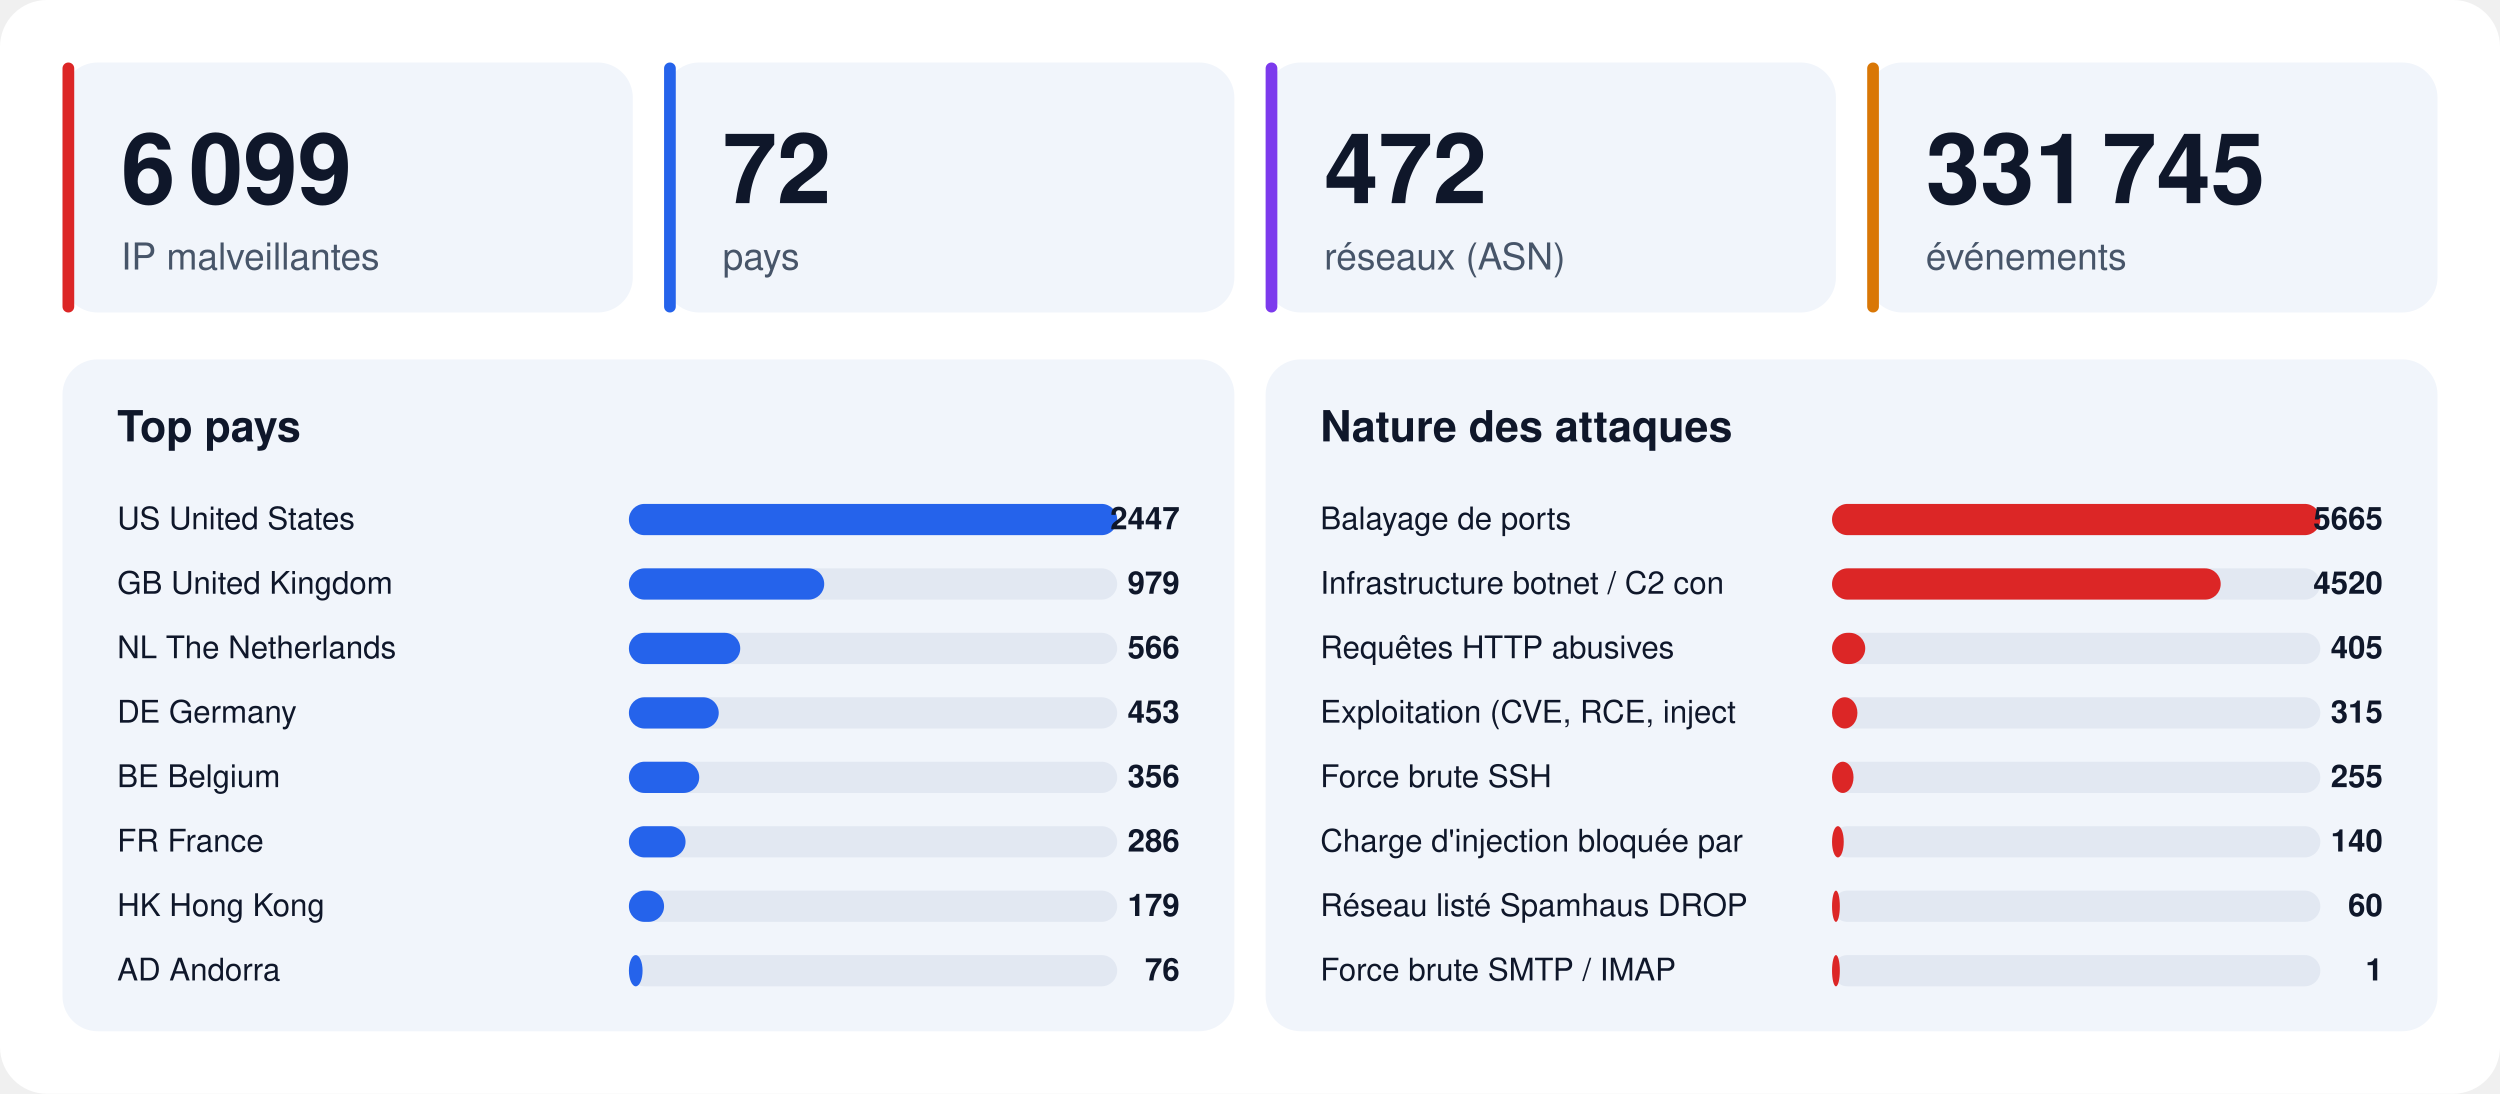
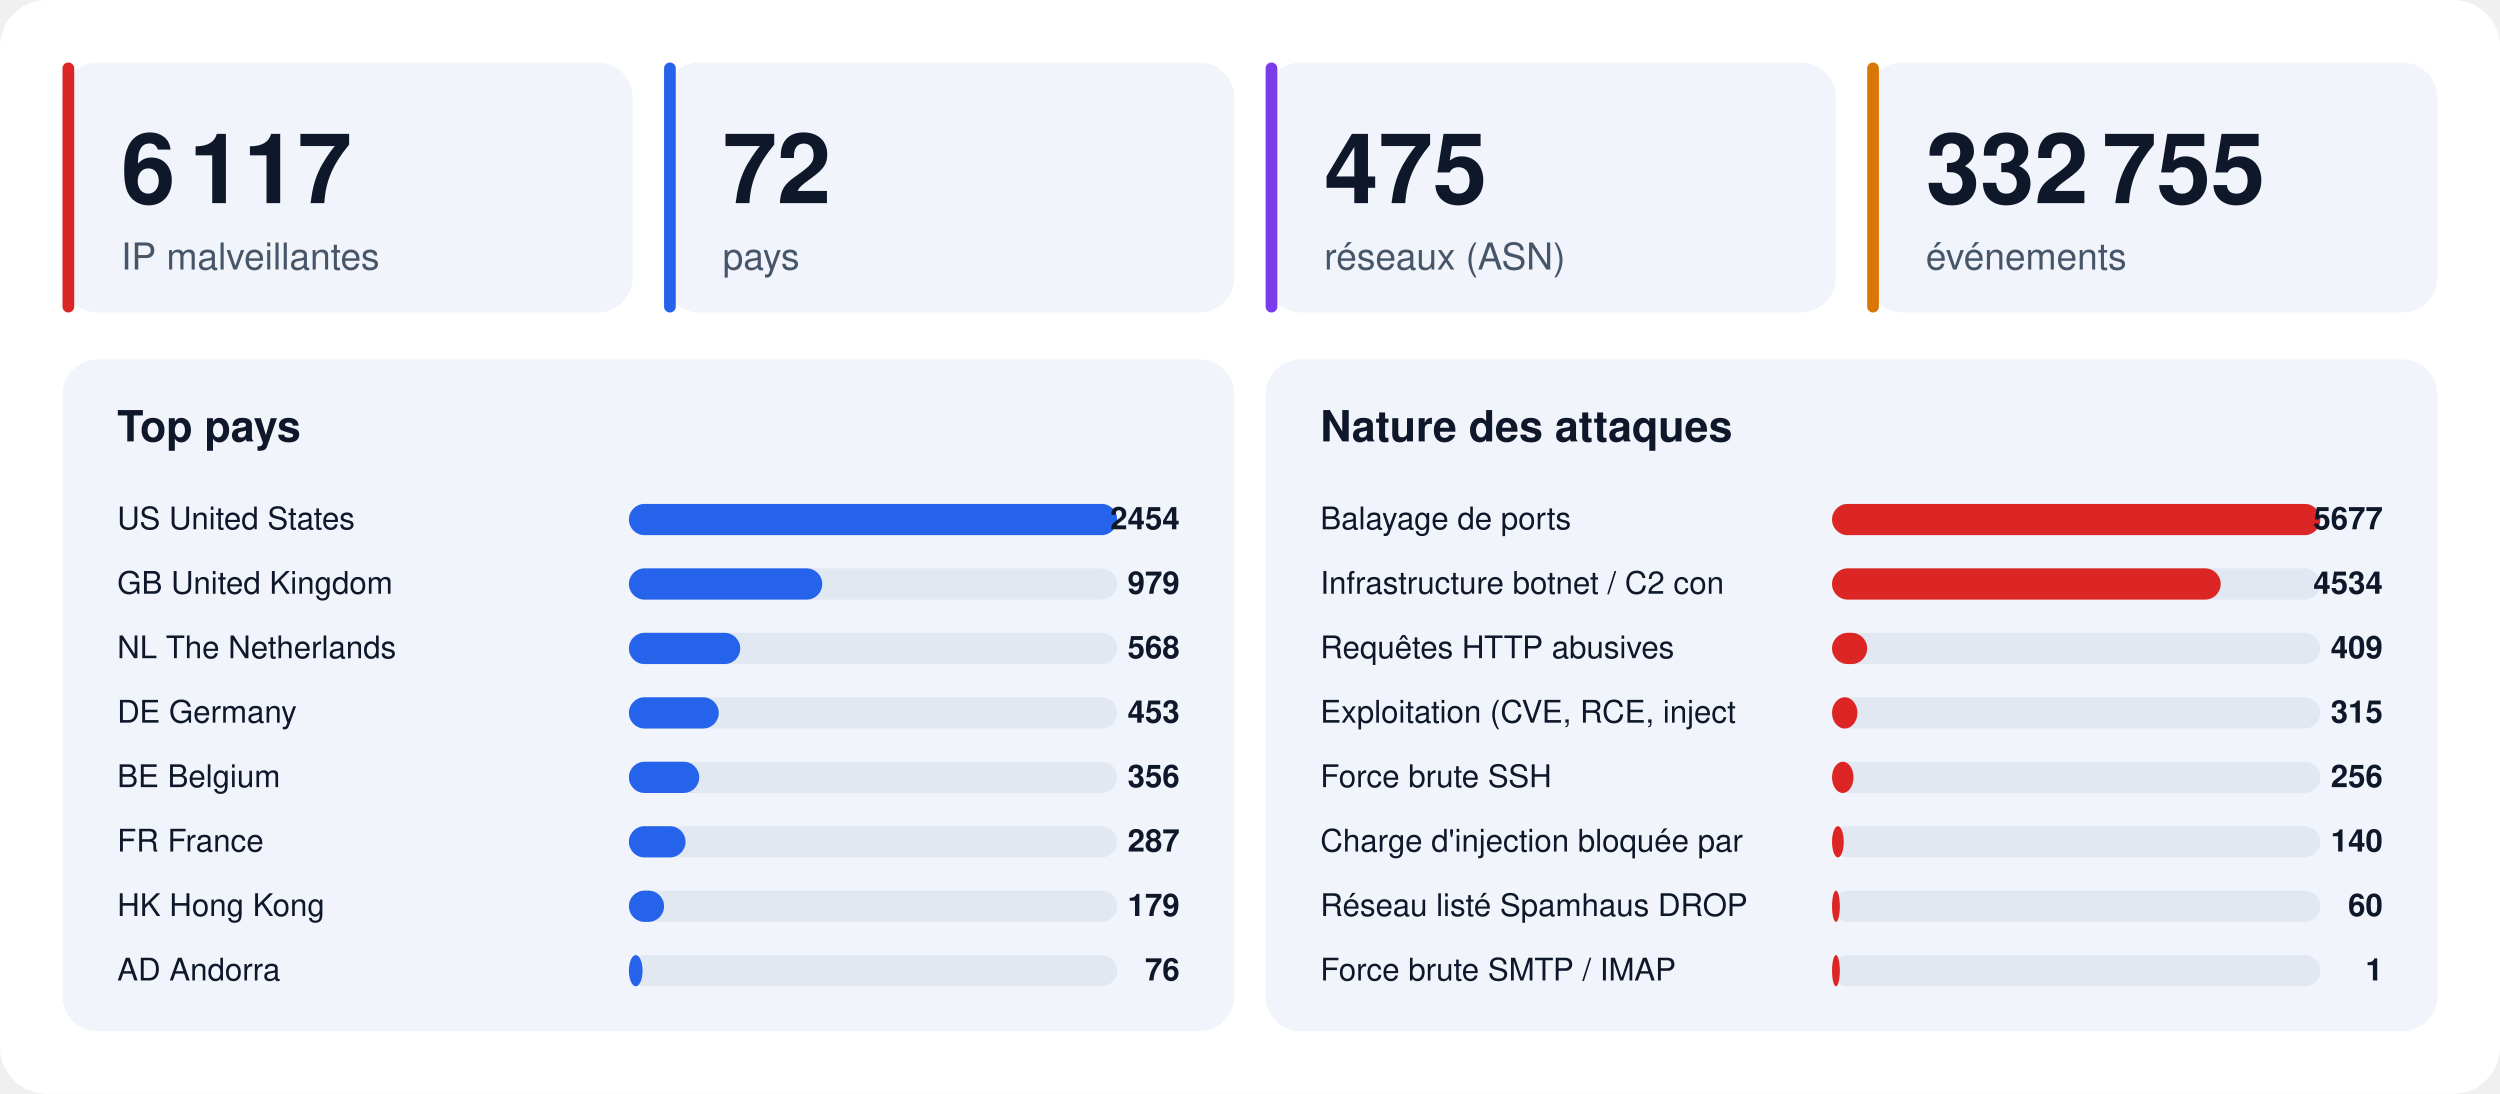
<svg xmlns="http://www.w3.org/2000/svg" width="1280" height="560" viewBox="0 0 1280 560" font-family="-apple-system,BlinkMacSystemFont,'Segoe UI',Helvetica,Arial,sans-serif">
  <rect width="1280" height="560" rx="24" fill="#ffffff" />
  <rect x="32" y="32" width="292" height="128" rx="18" fill="#f1f5fb" />
  <rect x="32" y="32" width="6" height="128" rx="3" fill="#dc2626" />
-   <text x="62" y="104" font-size="50" font-weight="800" fill="#0f172a">6 099</text>
+   <text x="62" y="104" font-size="50" font-weight="800" fill="#0f172a">6 117</text>
  <text x="62" y="138" font-size="19" fill="#475569">IP malveillantes</text>
  <rect x="340" y="32" width="292" height="128" rx="18" fill="#f1f5fb" />
  <rect x="340" y="32" width="6" height="128" rx="3" fill="#2563eb" />
  <text x="370" y="104" font-size="50" font-weight="800" fill="#0f172a">72</text>
  <text x="370" y="138" font-size="19" fill="#475569">pays</text>
  <rect x="648" y="32" width="292" height="128" rx="18" fill="#f1f5fb" />
  <rect x="648" y="32" width="6" height="128" rx="3" fill="#7c3aed" />
-   <text x="678" y="104" font-size="50" font-weight="800" fill="#0f172a">472</text>
+   <text x="678" y="104" font-size="50" font-weight="800" fill="#0f172a">475</text>
  <text x="678" y="138" font-size="19" fill="#475569">réseaux (ASN)</text>
  <rect x="956" y="32" width="292" height="128" rx="18" fill="#f1f5fb" />
  <rect x="956" y="32" width="6" height="128" rx="3" fill="#d97706" />
-   <text x="986" y="104" font-size="50" font-weight="800" fill="#0f172a">331 745</text>
+   <text x="986" y="104" font-size="50" font-weight="800" fill="#0f172a">332 755</text>
  <text x="986" y="138" font-size="19" fill="#475569">événements</text>
  <rect x="32" y="184" width="600" height="344" rx="18" fill="#f1f5fb" />
  <text x="60" y="226" font-size="22" font-weight="700" fill="#0f172a">Top pays</text>
  <text x="60" y="271" font-size="16" fill="#0f172a">US  United States</text>
  <rect x="322" y="258" width="250" height="16" rx="8" fill="#e2e8f2" />
  <rect x="322" y="258" width="250" height="16" rx="8" fill="#2563eb" />
-   <text x="604" y="271" font-size="16" font-weight="700" text-anchor="end" fill="#0f172a">2447</text>
+   <text x="604" y="271" font-size="16" font-weight="700" text-anchor="end" fill="#0f172a">2454</text>
  <text x="60" y="304" font-size="16" fill="#0f172a">GB  United Kingdom</text>
  <rect x="322" y="291" width="250" height="16" rx="8" fill="#e2e8f2" />
-   <rect x="322" y="291" width="100" height="16" rx="8" fill="#2563eb" />
+   <rect x="322" y="291" width="99" height="16" rx="8" fill="#2563eb" />
  <text x="604" y="304" font-size="16" font-weight="700" text-anchor="end" fill="#0f172a">979</text>
  <text x="60" y="337" font-size="16" fill="#0f172a">NL  The Netherlands</text>
  <rect x="322" y="324" width="250" height="16" rx="8" fill="#e2e8f2" />
  <rect x="322" y="324" width="57" height="16" rx="8" fill="#2563eb" />
-   <text x="604" y="337" font-size="16" font-weight="700" text-anchor="end" fill="#0f172a">566</text>
+   <text x="604" y="337" font-size="16" font-weight="700" text-anchor="end" fill="#0f172a">568</text>
  <text x="60" y="370" font-size="16" fill="#0f172a">DE  Germany</text>
  <rect x="322" y="357" width="250" height="16" rx="8" fill="#e2e8f2" />
  <rect x="322" y="357" width="46" height="16" rx="8" fill="#2563eb" />
  <text x="604" y="370" font-size="16" font-weight="700" text-anchor="end" fill="#0f172a">453</text>
  <text x="60" y="403" font-size="16" fill="#0f172a">BE  Belgium</text>
  <rect x="322" y="390" width="250" height="16" rx="8" fill="#e2e8f2" />
  <rect x="322" y="390" width="36" height="16" rx="8" fill="#2563eb" />
  <text x="604" y="403" font-size="16" font-weight="700" text-anchor="end" fill="#0f172a">356</text>
  <text x="60" y="436" font-size="16" fill="#0f172a">FR  France</text>
  <rect x="322" y="423" width="250" height="16" rx="8" fill="#e2e8f2" />
  <rect x="322" y="423" width="29" height="16" rx="8" fill="#2563eb" />
-   <text x="604" y="436" font-size="16" font-weight="700" text-anchor="end" fill="#0f172a">286</text>
+   <text x="604" y="436" font-size="16" font-weight="700" text-anchor="end" fill="#0f172a">287</text>
  <text x="60" y="469" font-size="16" fill="#0f172a">HK  Hong Kong</text>
  <rect x="322" y="456" width="250" height="16" rx="8" fill="#e2e8f2" />
  <rect x="322" y="456" width="18" height="16" rx="8" fill="#2563eb" />
  <text x="604" y="469" font-size="16" font-weight="700" text-anchor="end" fill="#0f172a">179</text>
  <text x="60" y="502" font-size="16" fill="#0f172a">AD  Andorra</text>
  <rect x="322" y="489" width="250" height="16" rx="8" fill="#e2e8f2" />
  <rect x="322" y="489" width="7" height="16" rx="8" fill="#2563eb" />
  <text x="604" y="502" font-size="16" font-weight="700" text-anchor="end" fill="#0f172a">76</text>
  <rect x="648" y="184" width="600" height="344" rx="18" fill="#f1f5fb" />
  <text x="676" y="226" font-size="22" font-weight="700" fill="#0f172a">Nature des attaques</text>
  <text x="676" y="271" font-size="16" fill="#0f172a">Balayage de ports</text>
  <rect x="938" y="258" width="250" height="16" rx="8" fill="#e2e8f2" />
  <rect x="938" y="258" width="250" height="16" rx="8" fill="#dc2626" />
-   <text x="1220" y="271" font-size="16" font-weight="700" text-anchor="end" fill="#0f172a">5665</text>
+   <text x="1220" y="271" font-size="16" font-weight="700" text-anchor="end" fill="#0f172a">5677</text>
  <text x="676" y="304" font-size="16" fill="#0f172a">Infrastructure botnet / C2 con</text>
  <rect x="938" y="291" width="250" height="16" rx="8" fill="#e2e8f2" />
  <rect x="938" y="291" width="199" height="16" rx="8" fill="#dc2626" />
-   <text x="1220" y="304" font-size="16" font-weight="700" text-anchor="end" fill="#0f172a">4520</text>
+   <text x="1220" y="304" font-size="16" font-weight="700" text-anchor="end" fill="#0f172a">4534</text>
  <text x="676" y="337" font-size="16" fill="#0f172a">Requêtes HTTP abusives</text>
  <rect x="938" y="324" width="250" height="16" rx="8" fill="#e2e8f2" />
-   <rect x="938" y="324" width="17" height="16" rx="8" fill="#dc2626" />
-   <text x="1220" y="337" font-size="16" font-weight="700" text-anchor="end" fill="#0f172a">405</text>
+   <rect x="938" y="324" width="18" height="16" rx="8" fill="#dc2626" />
+   <text x="1220" y="337" font-size="16" font-weight="700" text-anchor="end" fill="#0f172a">409</text>
  <text x="676" y="370" font-size="16" fill="#0f172a">Exploitation (CVE, RCE, inject</text>
  <rect x="938" y="357" width="250" height="16" rx="8" fill="#e2e8f2" />
  <rect x="938" y="357" width="13" height="16" rx="8" fill="#dc2626" />
  <text x="1220" y="370" font-size="16" font-weight="700" text-anchor="end" fill="#0f172a">315</text>
  <text x="676" y="403" font-size="16" fill="#0f172a">Force brute SSH</text>
  <rect x="938" y="390" width="250" height="16" rx="8" fill="#e2e8f2" />
  <rect x="938" y="390" width="11" height="16" rx="8" fill="#dc2626" />
-   <text x="1220" y="403" font-size="16" font-weight="700" text-anchor="end" fill="#0f172a">255</text>
+   <text x="1220" y="403" font-size="16" font-weight="700" text-anchor="end" fill="#0f172a">256</text>
  <text x="676" y="436" font-size="16" fill="#0f172a">Charge d'injection bloquée par</text>
  <rect x="938" y="423" width="250" height="16" rx="8" fill="#e2e8f2" />
  <rect x="938" y="423" width="6" height="16" rx="8" fill="#dc2626" />
  <text x="1220" y="436" font-size="16" font-weight="700" text-anchor="end" fill="#0f172a">140</text>
  <text x="676" y="469" font-size="16" fill="#0f172a">Réseau listé Spamhaus DROP</text>
  <rect x="938" y="456" width="250" height="16" rx="8" fill="#e2e8f2" />
  <rect x="938" y="456" width="4" height="16" rx="8" fill="#dc2626" />
  <text x="1220" y="469" font-size="16" font-weight="700" text-anchor="end" fill="#0f172a">60</text>
  <text x="676" y="502" font-size="16" fill="#0f172a">Force brute SMTP / IMAP</text>
  <rect x="938" y="489" width="250" height="16" rx="8" fill="#e2e8f2" />
  <rect x="938" y="489" width="4" height="16" rx="8" fill="#dc2626" />
  <text x="1220" y="502" font-size="16" font-weight="700" text-anchor="end" fill="#0f172a">1</text>
</svg>
